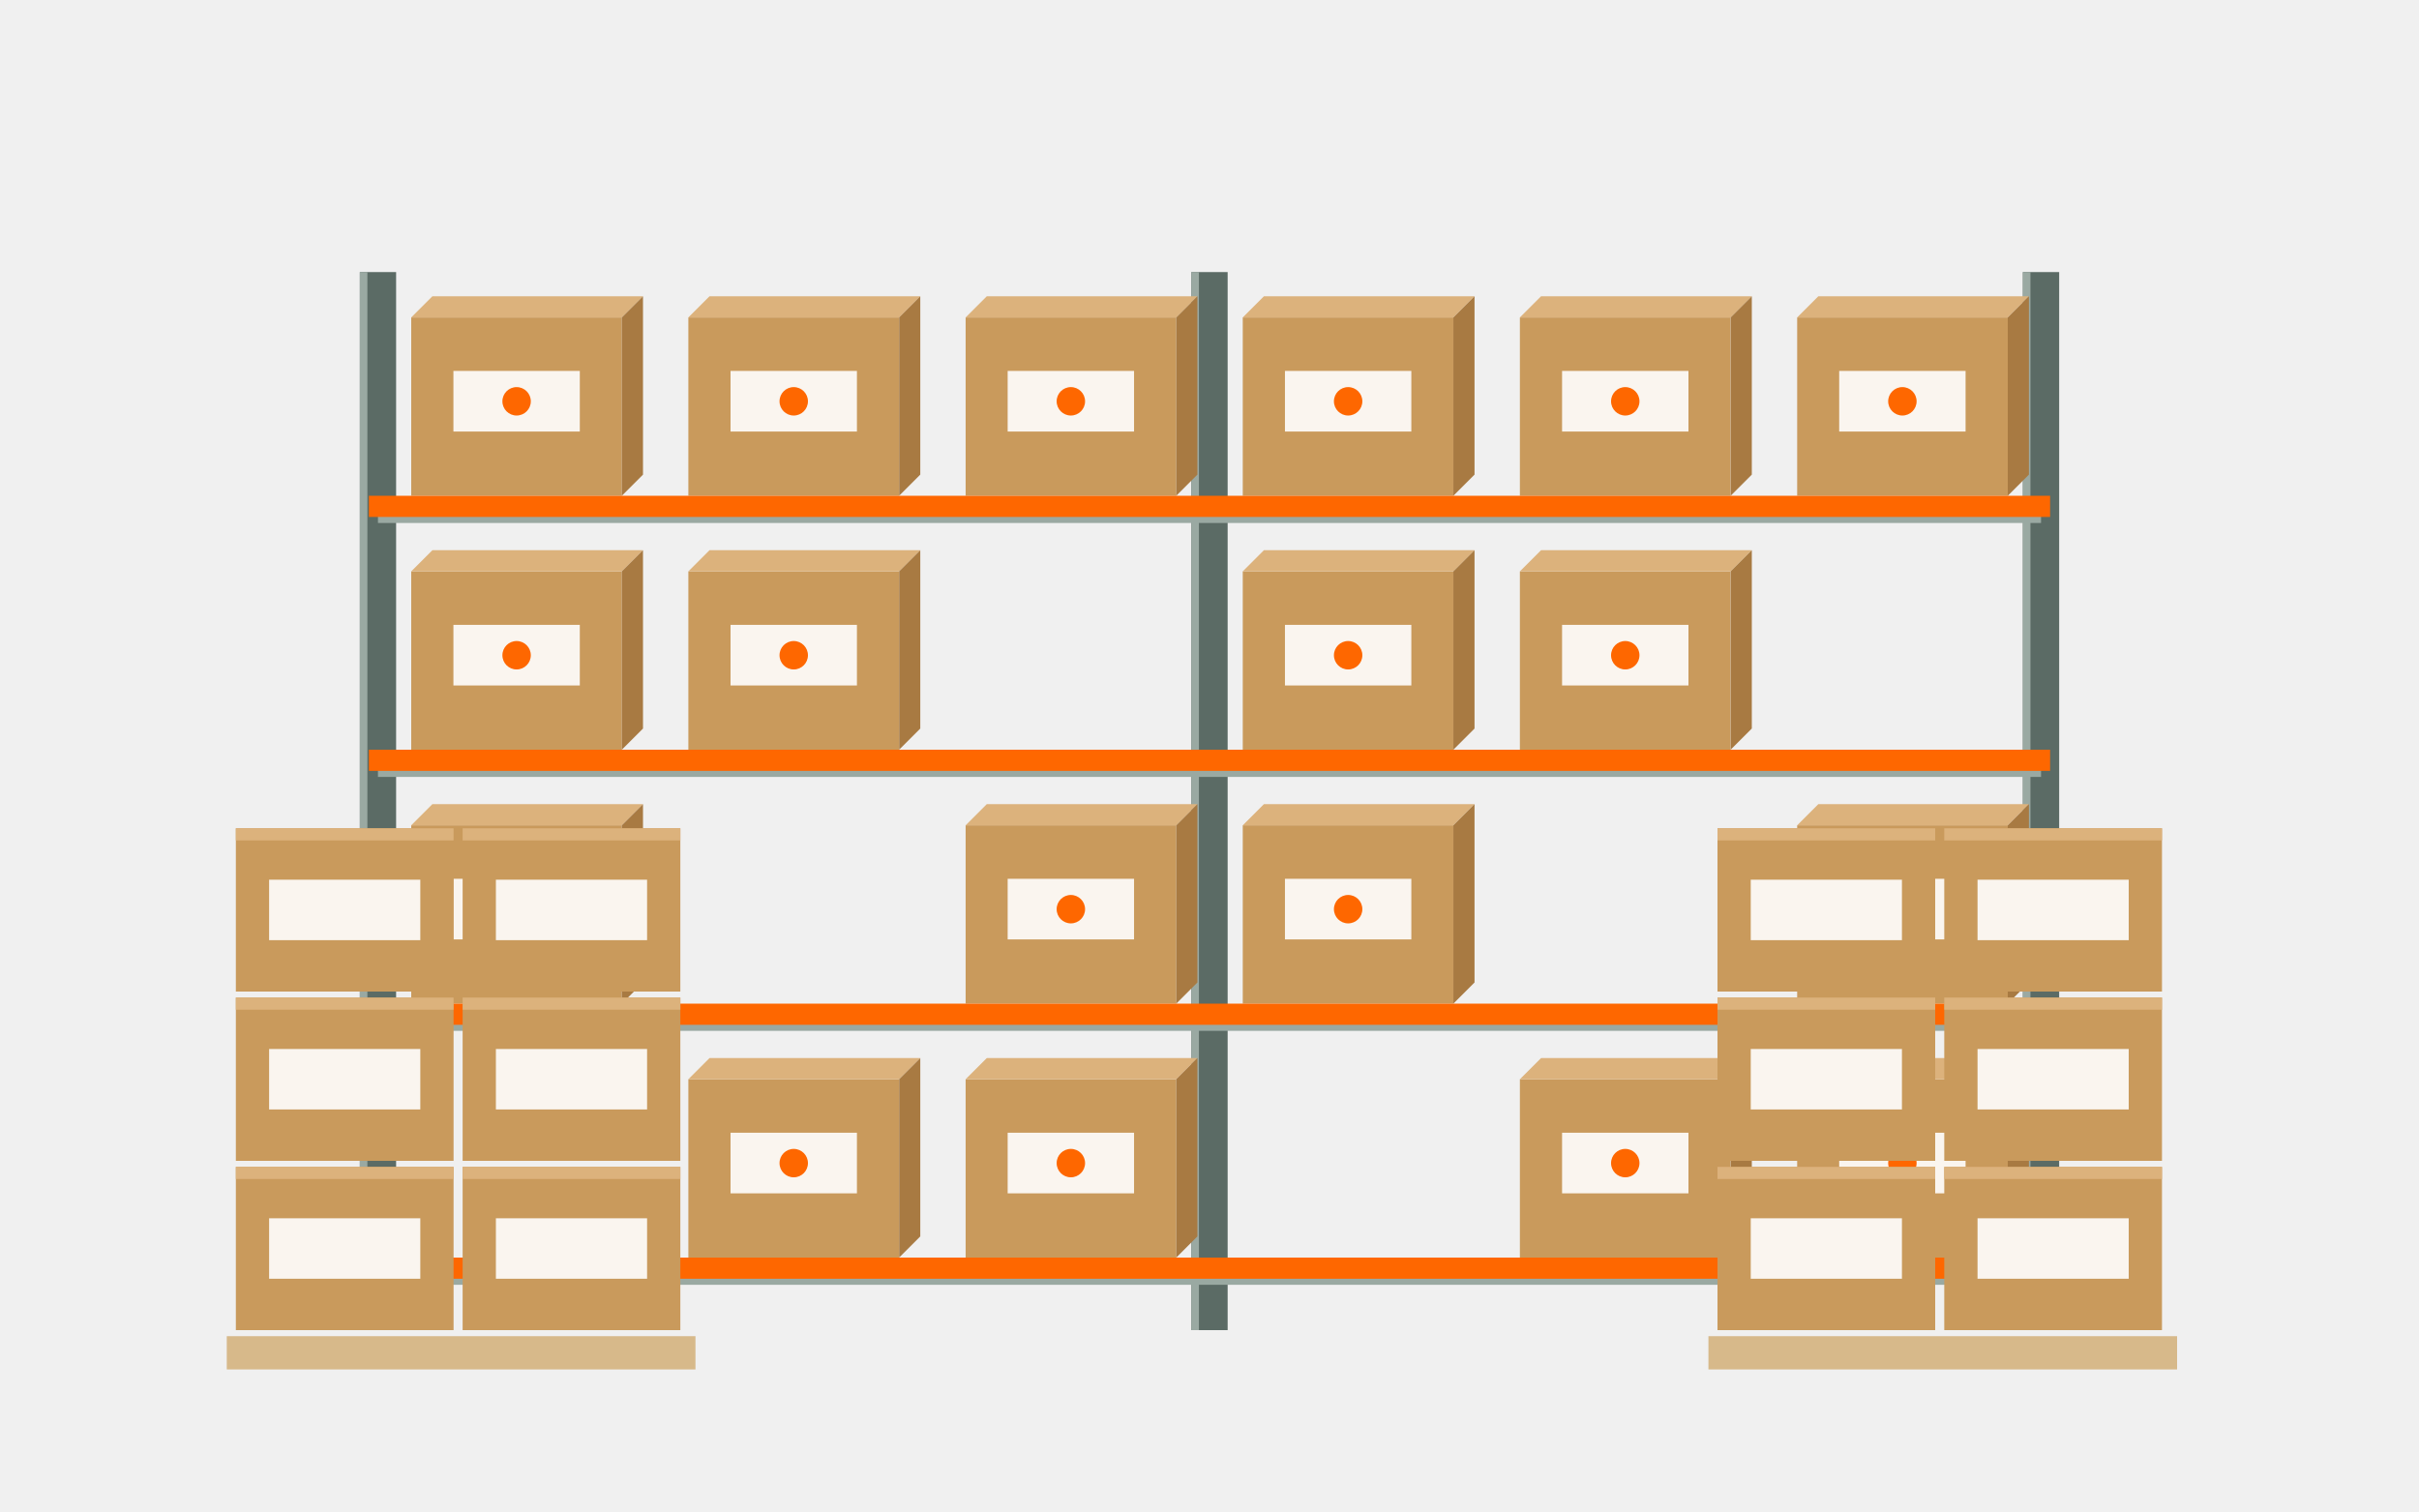
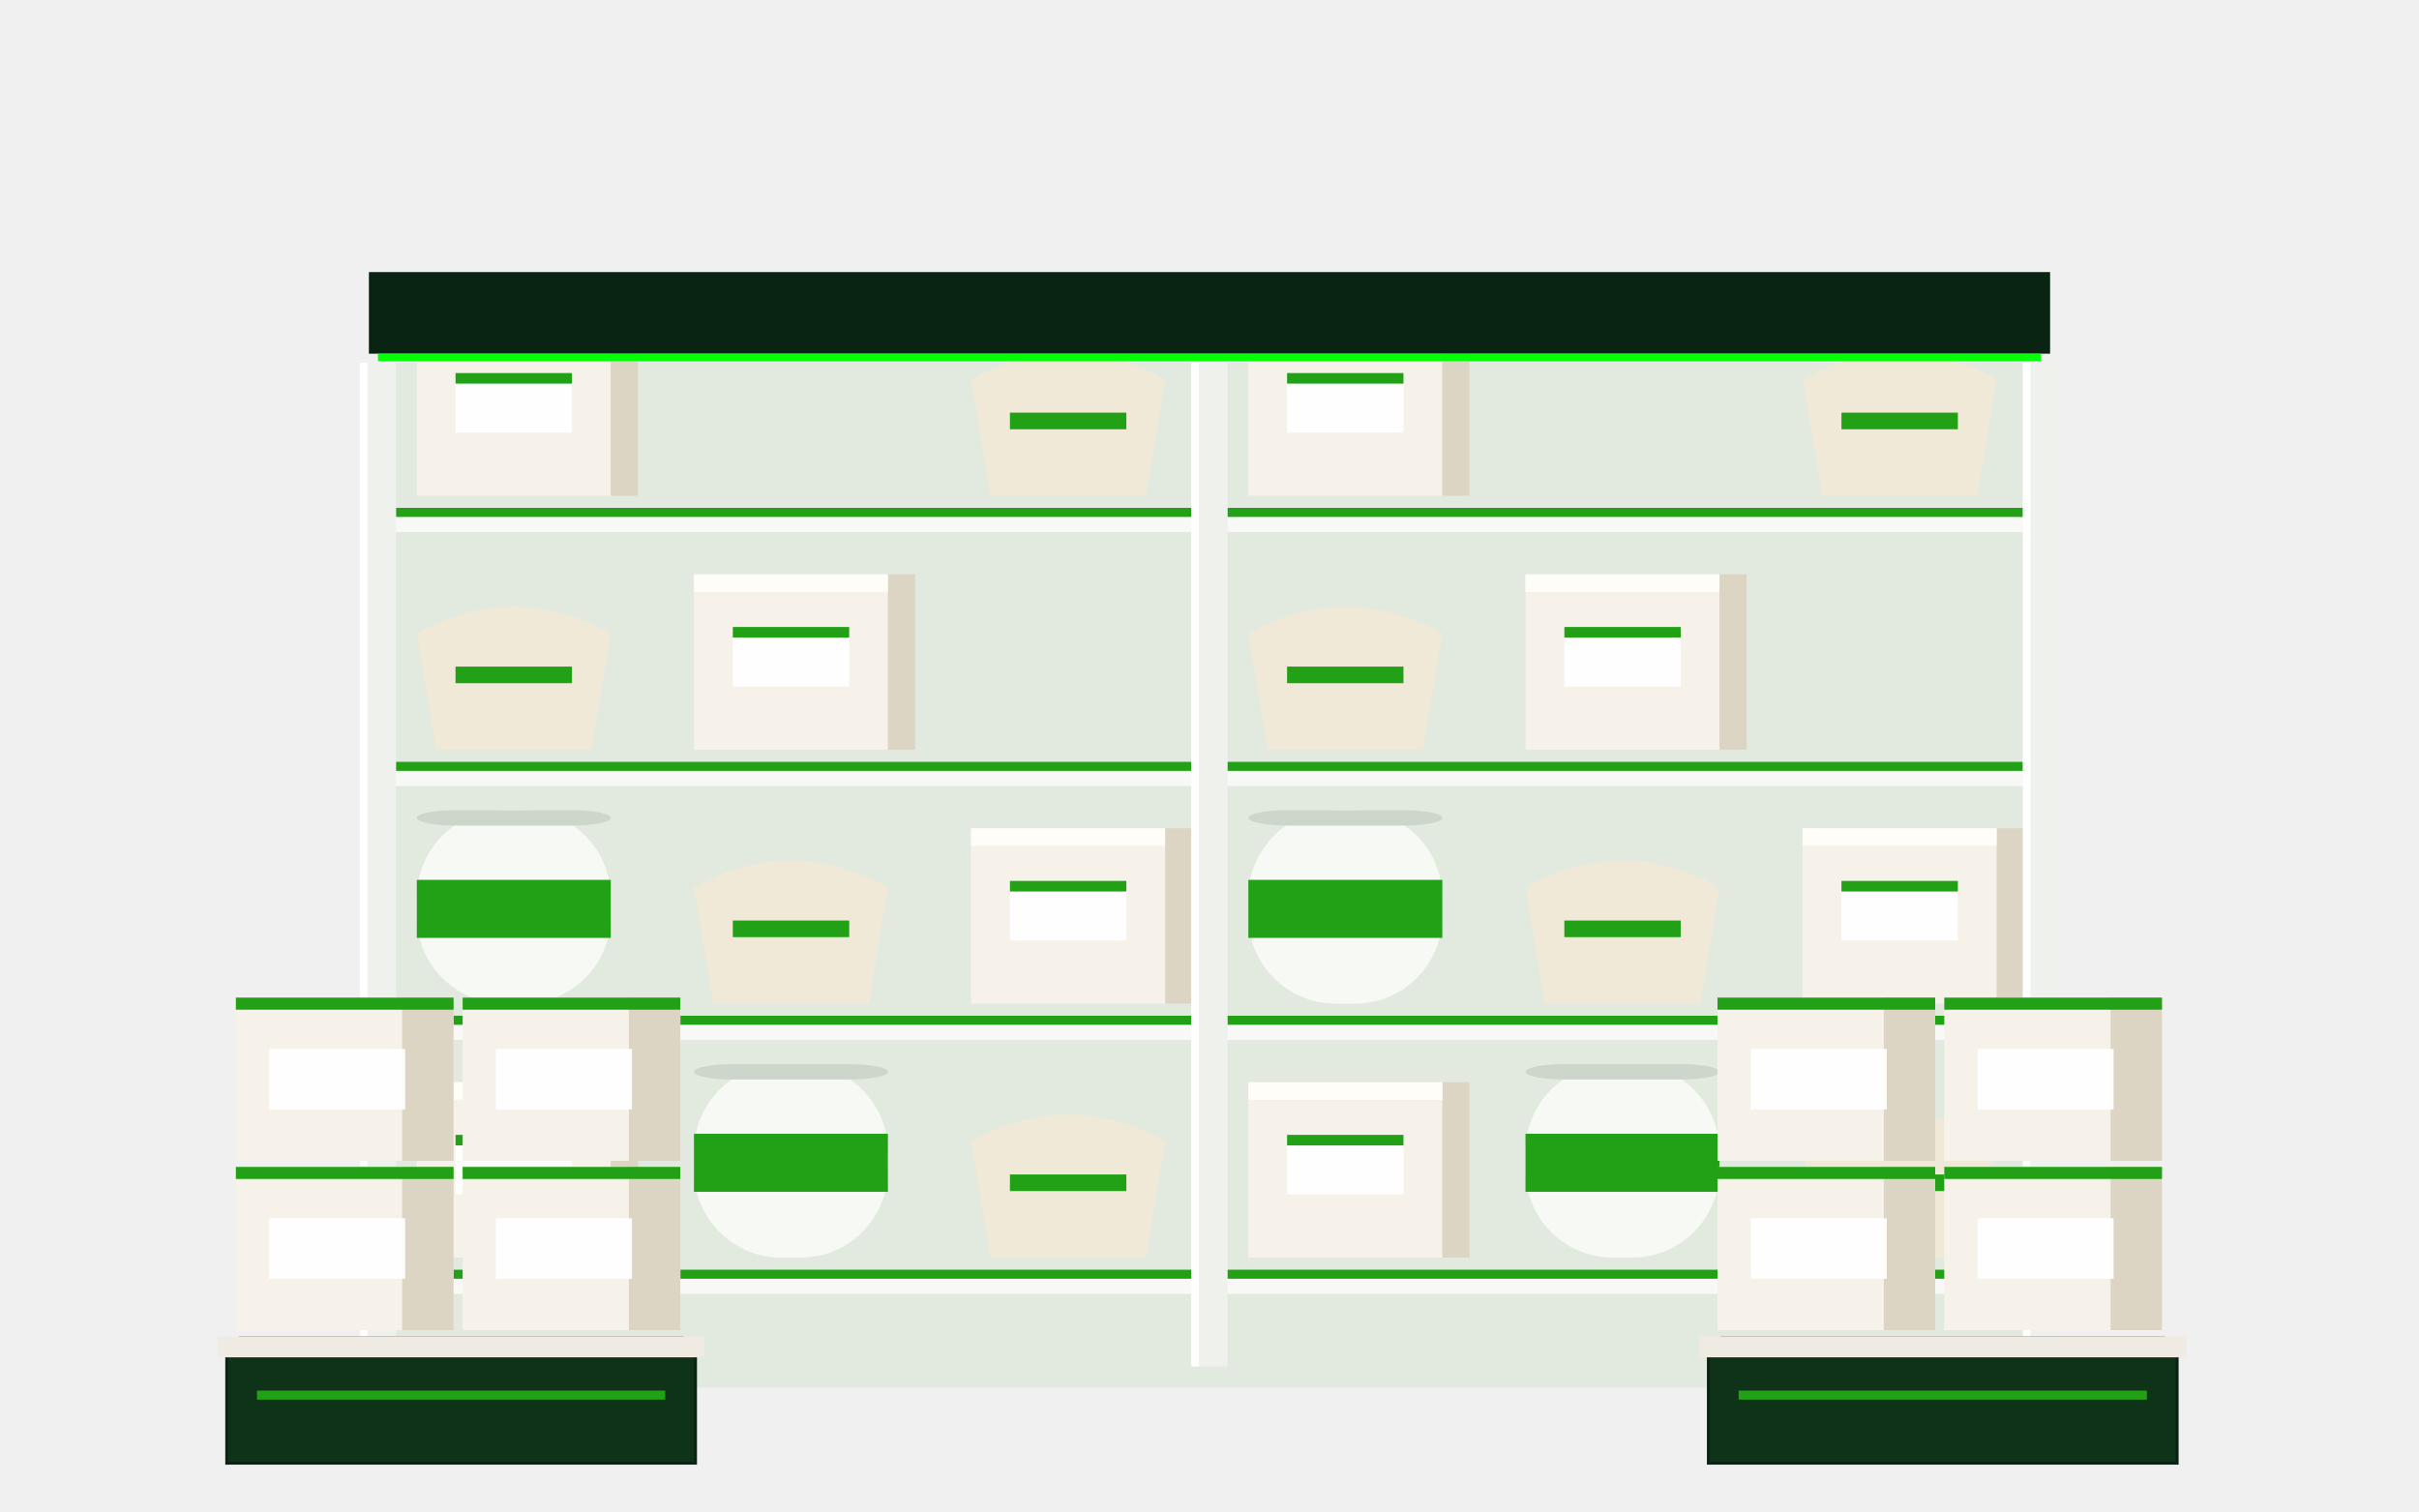
<svg xmlns="http://www.w3.org/2000/svg" viewBox="0 0 1600 1000" role="img" aria-label="Placeholder">
-   <rect x="238" y="180" width="24" height="700" fill="#5b6b65" />
-   <rect x="238" y="180" width="5" height="700" fill="#9aa9a2" />
-   <rect x="788" y="180" width="24" height="700" fill="#5b6b65" />
-   <rect x="788" y="180" width="5" height="700" fill="#9aa9a2" />
-   <rect x="1338" y="180" width="24" height="700" fill="#5b6b65" />
-   <rect x="1338" y="180" width="5" height="700" fill="#9aa9a2" />
-   <rect x="272" y="210" width="139.3" height="118" fill="#c99a5c" />
-   <polygon points="272,210 286,196 425.3,196 411.3,210" fill="#dcb27c" />
-   <polygon points="411.3,210 425.3,196 425.3,314 411.3,328" fill="#a87a42" />
-   <rect x="299.9" y="245.4" width="83.6" height="40.1" fill="#ffffff" opacity="0.9" />
-   <circle cx="341.7" cy="265.5" r="9.4" fill="#fe6700" />
-   <rect x="455.3" y="210" width="139.3" height="118" fill="#c99a5c" />
-   <polygon points="455.3,210 469.3,196 608.7,196 594.7,210" fill="#dcb27c" />
-   <polygon points="594.7,210 608.7,196 608.7,314 594.7,328" fill="#a87a42" />
-   <rect x="483.2" y="245.4" width="83.6" height="40.1" fill="#ffffff" opacity="0.9" />
-   <circle cx="525" cy="265.5" r="9.4" fill="#fe6700" />
-   <rect x="638.7" y="210" width="139.3" height="118" fill="#c99a5c" />
-   <polygon points="638.7,210 652.7,196 792,196 778,210" fill="#dcb27c" />
-   <polygon points="778,210 792,196 792,314 778,328" fill="#a87a42" />
-   <rect x="666.5" y="245.4" width="83.6" height="40.1" fill="#ffffff" opacity="0.9" />
-   <circle cx="708.3" cy="265.5" r="9.4" fill="#fe6700" />
-   <rect x="822" y="210" width="139.3" height="118" fill="#c99a5c" />
-   <polygon points="822,210 836,196 975.3,196 961.3,210" fill="#dcb27c" />
-   <polygon points="961.3,210 975.3,196 975.3,314 961.3,328" fill="#a87a42" />
-   <rect x="849.9" y="245.4" width="83.6" height="40.1" fill="#ffffff" opacity="0.9" />
-   <circle cx="891.7" cy="265.5" r="9.4" fill="#fe6700" />
-   <rect x="1005.3" y="210" width="139.3" height="118" fill="#c99a5c" />
-   <polygon points="1005.3,210 1019.3,196 1158.7,196 1144.7,210" fill="#dcb27c" />
-   <polygon points="1144.7,210 1158.7,196 1158.7,314 1144.7,328" fill="#a87a42" />
-   <rect x="1033.2" y="245.4" width="83.6" height="40.1" fill="#ffffff" opacity="0.9" />
-   <circle cx="1075" cy="265.5" r="9.4" fill="#fe6700" />
-   <rect x="1188.7" y="210" width="139.3" height="118" fill="#c99a5c" />
-   <polygon points="1188.7,210 1202.7,196 1342,196 1328,210" fill="#dcb27c" />
-   <polygon points="1328,210 1342,196 1342,314 1328,328" fill="#a87a42" />
-   <rect x="1216.5" y="245.4" width="83.6" height="40.1" fill="#ffffff" opacity="0.9" />
-   <circle cx="1258.3" cy="265.5" r="9.4" fill="#fe6700" />
-   <rect x="272" y="378" width="139.3" height="118" fill="#c99a5c" />
-   <polygon points="272,378 286,364 425.3,364 411.3,378" fill="#dcb27c" />
-   <polygon points="411.3,378 425.3,364 425.3,482 411.3,496" fill="#a87a42" />
-   <rect x="299.9" y="413.4" width="83.6" height="40.1" fill="#ffffff" opacity="0.9" />
-   <circle cx="341.7" cy="433.5" r="9.4" fill="#fe6700" />
-   <rect x="455.3" y="378" width="139.3" height="118" fill="#c99a5c" />
-   <polygon points="455.3,378 469.3,364 608.7,364 594.7,378" fill="#dcb27c" />
-   <polygon points="594.7,378 608.7,364 608.7,482 594.7,496" fill="#a87a42" />
-   <rect x="483.2" y="413.4" width="83.6" height="40.1" fill="#ffffff" opacity="0.9" />
-   <circle cx="525" cy="433.5" r="9.4" fill="#fe6700" />
-   <rect x="822" y="378" width="139.3" height="118" fill="#c99a5c" />
-   <polygon points="822,378 836,364 975.3,364 961.3,378" fill="#dcb27c" />
-   <polygon points="961.3,378 975.3,364 975.3,482 961.3,496" fill="#a87a42" />
-   <rect x="849.9" y="413.4" width="83.6" height="40.1" fill="#ffffff" opacity="0.9" />
-   <circle cx="891.7" cy="433.5" r="9.4" fill="#fe6700" />
-   <rect x="1005.3" y="378" width="139.3" height="118" fill="#c99a5c" />
-   <polygon points="1005.3,378 1019.3,364 1158.7,364 1144.7,378" fill="#dcb27c" />
-   <polygon points="1144.7,378 1158.7,364 1158.7,482 1144.7,496" fill="#a87a42" />
-   <rect x="1033.2" y="413.4" width="83.6" height="40.1" fill="#ffffff" opacity="0.9" />
-   <circle cx="1075" cy="433.5" r="9.4" fill="#fe6700" />
-   <rect x="272" y="546" width="139.3" height="118" fill="#c99a5c" />
-   <polygon points="272,546 286,532 425.3,532 411.3,546" fill="#dcb27c" />
-   <polygon points="411.3,546 425.3,532 425.3,650 411.3,664" fill="#a87a42" />
-   <rect x="299.9" y="581.4" width="83.6" height="40.1" fill="#ffffff" opacity="0.9" />
-   <circle cx="341.7" cy="601.5" r="9.4" fill="#fe6700" />
-   <rect x="638.7" y="546" width="139.3" height="118" fill="#c99a5c" />
-   <polygon points="638.7,546 652.7,532 792,532 778,546" fill="#dcb27c" />
-   <polygon points="778,546 792,532 792,650 778,664" fill="#a87a42" />
-   <rect x="666.5" y="581.4" width="83.6" height="40.1" fill="#ffffff" opacity="0.9" />
-   <circle cx="708.3" cy="601.5" r="9.4" fill="#fe6700" />
-   <rect x="822" y="546" width="139.3" height="118" fill="#c99a5c" />
-   <polygon points="822,546 836,532 975.3,532 961.3,546" fill="#dcb27c" />
-   <polygon points="961.3,546 975.3,532 975.3,650 961.3,664" fill="#a87a42" />
-   <rect x="849.9" y="581.4" width="83.6" height="40.1" fill="#ffffff" opacity="0.9" />
-   <circle cx="891.7" cy="601.5" r="9.4" fill="#fe6700" />
-   <rect x="1188.7" y="546" width="139.3" height="118" fill="#c99a5c" />
-   <polygon points="1188.7,546 1202.7,532 1342,532 1328,546" fill="#dcb27c" />
-   <polygon points="1328,546 1342,532 1342,650 1328,664" fill="#a87a42" />
-   <rect x="1216.5" y="581.4" width="83.6" height="40.1" fill="#ffffff" opacity="0.9" />
-   <circle cx="1258.3" cy="601.5" r="9.4" fill="#fe6700" />
-   <rect x="455.3" y="714" width="139.3" height="118" fill="#c99a5c" />
-   <polygon points="455.3,714 469.3,700 608.7,700 594.7,714" fill="#dcb27c" />
-   <polygon points="594.7,714 608.7,700 608.7,818 594.7,832" fill="#a87a42" />
-   <rect x="483.2" y="749.4" width="83.6" height="40.1" fill="#ffffff" opacity="0.9" />
-   <circle cx="525" cy="769.5" r="9.4" fill="#fe6700" />
-   <rect x="638.7" y="714" width="139.3" height="118" fill="#c99a5c" />
-   <polygon points="638.7,714 652.7,700 792,700 778,714" fill="#dcb27c" />
-   <polygon points="778,714 792,700 792,818 778,832" fill="#a87a42" />
-   <rect x="666.5" y="749.4" width="83.6" height="40.1" fill="#ffffff" opacity="0.9" />
-   <circle cx="708.3" cy="769.5" r="9.4" fill="#fe6700" />
-   <rect x="1005.3" y="714" width="139.3" height="118" fill="#c99a5c" />
-   <polygon points="1005.3,714 1019.3,700 1158.7,700 1144.7,714" fill="#dcb27c" />
-   <polygon points="1144.7,714 1158.7,700 1158.7,818 1144.7,832" fill="#a87a42" />
-   <rect x="1033.2" y="749.4" width="83.6" height="40.1" fill="#ffffff" opacity="0.9" />
-   <circle cx="1075" cy="769.5" r="9.4" fill="#fe6700" />
-   <rect x="1188.7" y="714" width="139.3" height="118" fill="#c99a5c" />
-   <polygon points="1188.7,714 1202.7,700 1342,700 1328,714" fill="#dcb27c" />
-   <polygon points="1328,714 1342,700 1342,818 1328,832" fill="#a87a42" />
-   <rect x="1216.5" y="749.4" width="83.6" height="40.1" fill="#ffffff" opacity="0.9" />
-   <circle cx="1258.3" cy="769.5" r="9.4" fill="#fe6700" />
-   <rect x="250" y="334" width="1100" height="12" fill="#9aa9a2" />
-   <rect x="244" y="328" width="1112" height="14" fill="#fe6700" />
-   <rect x="250" y="502" width="1100" height="12" fill="#9aa9a2" />
-   <rect x="244" y="496" width="1112" height="14" fill="#fe6700" />
-   <rect x="250" y="670" width="1100" height="12" fill="#9aa9a2" />
-   <rect x="244" y="664" width="1112" height="14" fill="#fe6700" />
-   <rect x="250" y="838" width="1100" height="12" fill="#9aa9a2" />
-   <rect x="244" y="832" width="1112" height="14" fill="#fe6700" />
-   <rect x="150" y="884" width="310" height="22" fill="#d7b98a" />
-   <rect x="156" y="772" width="144" height="108" fill="#c99a5c" />
-   <rect x="178" y="806" width="100" height="40" fill="#ffffff" opacity="0.9" />
-   <rect x="156" y="772" width="144" height="8" fill="#dcb27c" />
-   <rect x="306" y="772" width="144" height="108" fill="#c99a5c" />
-   <rect x="328" y="806" width="100" height="40" fill="#ffffff" opacity="0.9" />
-   <rect x="306" y="772" width="144" height="8" fill="#dcb27c" />
-   <rect x="156" y="660" width="144" height="108" fill="#c99a5c" />
-   <rect x="178" y="694" width="100" height="40" fill="#ffffff" opacity="0.9" />
-   <rect x="156" y="660" width="144" height="8" fill="#dcb27c" />
-   <rect x="306" y="660" width="144" height="108" fill="#c99a5c" />
-   <rect x="328" y="694" width="100" height="40" fill="#ffffff" opacity="0.9" />
-   <rect x="306" y="660" width="144" height="8" fill="#dcb27c" />
-   <rect x="156" y="548" width="144" height="108" fill="#c99a5c" />
-   <rect x="178" y="582" width="100" height="40" fill="#ffffff" opacity="0.9" />
-   <rect x="156" y="548" width="144" height="8" fill="#dcb27c" />
-   <rect x="306" y="548" width="144" height="108" fill="#c99a5c" />
-   <rect x="328" y="582" width="100" height="40" fill="#ffffff" opacity="0.9" />
-   <rect x="306" y="548" width="144" height="8" fill="#dcb27c" />
-   <rect x="1130" y="884" width="310" height="22" fill="#d7b98a" />
-   <rect x="1136" y="772" width="144" height="108" fill="#c99a5c" />
-   <rect x="1158" y="806" width="100" height="40" fill="#ffffff" opacity="0.9" />
-   <rect x="1136" y="772" width="144" height="8" fill="#dcb27c" />
-   <rect x="1286" y="772" width="144" height="108" fill="#c99a5c" />
-   <rect x="1308" y="806" width="100" height="40" fill="#ffffff" opacity="0.9" />
-   <rect x="1286" y="772" width="144" height="8" fill="#dcb27c" />
-   <rect x="1136" y="660" width="144" height="108" fill="#c99a5c" />
-   <rect x="1158" y="694" width="100" height="40" fill="#ffffff" opacity="0.9" />
-   <rect x="1136" y="660" width="144" height="8" fill="#dcb27c" />
-   <rect x="1286" y="660" width="144" height="108" fill="#c99a5c" />
-   <rect x="1308" y="694" width="100" height="40" fill="#ffffff" opacity="0.9" />
-   <rect x="1286" y="660" width="144" height="8" fill="#dcb27c" />
-   <rect x="1136" y="548" width="144" height="108" fill="#c99a5c" />
-   <rect x="1158" y="582" width="100" height="40" fill="#ffffff" opacity="0.9" />
-   <rect x="1136" y="548" width="144" height="8" fill="#dcb27c" />
-   <rect x="1286" y="548" width="144" height="108" fill="#c99a5c" />
-   <rect x="1308" y="582" width="100" height="40" fill="#ffffff" opacity="0.9" />
-   <rect x="1286" y="548" width="144" height="8" fill="#dcb27c" />
+   <rect x="250" y="240" width="1100" height="678" fill="#e2eadf" />
+   <rect x="275.7" y="716" width="128.3" height="116" fill="#f6f2ea" />
+   <rect x="404" y="716" width="18" height="116" fill="#ddd5c4" />
+   <rect x="275.7" y="716" width="128.3" height="11.6" fill="#fffdf8" />
+   <rect x="301.3" y="750.8" width="77" height="39.4" fill="#ffffff" opacity="0.95" />
+   <rect x="301.3" y="750.8" width="77" height="7" fill="#22a116" />
+   <rect x="459" y="704" width="128.3" height="128" rx="57.8" fill="#f7f9f4" />
+   <rect x="459" y="750.1" width="128.3" height="38.4" fill="#22a116" />
+   <rect x="459" y="704" width="128.3" height="10.2" rx="25.7" fill="#cdd6ca" />
+   <path d="M 655.2 832 L 642.3 755 Q 706.5 719.8 770.7 755 L 757.8 832 Z" fill="#f1e9d8" />
+   <rect x="668" y="777" width="77" height="11" fill="#22a116" />
+   <rect x="825.7" y="716" width="128.3" height="116" fill="#f6f2ea" />
+   <rect x="954" y="716" width="18" height="116" fill="#ddd5c4" />
+   <rect x="825.7" y="716" width="128.3" height="11.6" fill="#fffdf8" />
+   <rect x="851.3" y="750.8" width="77" height="39.4" fill="#ffffff" opacity="0.95" />
+   <rect x="851.3" y="750.8" width="77" height="7" fill="#22a116" />
+   <rect x="1009" y="704" width="128.3" height="128" rx="57.8" fill="#f7f9f4" />
+   <rect x="1009" y="750.1" width="128.3" height="38.4" fill="#22a116" />
+   <rect x="1009" y="704" width="128.3" height="10.2" rx="25.7" fill="#cdd6ca" />
+   <path d="M 1205.2 832 L 1192.3 755 Q 1256.5 719.8 1320.7 755 L 1307.8 832 Z" fill="#f1e9d8" />
+   <rect x="1218" y="777" width="77" height="11" fill="#22a116" />
+   <rect x="275.7" y="536" width="128.3" height="128" rx="57.8" fill="#f7f9f4" />
+   <rect x="275.7" y="582.1" width="128.3" height="38.4" fill="#22a116" />
+   <rect x="275.7" y="536" width="128.3" height="10.2" rx="25.7" fill="#cdd6ca" />
+   <path d="M 471.8 664 L 459 587 Q 523.2 551.8 587.3 587 L 574.5 664 Z" fill="#f1e9d8" />
+   <rect x="484.7" y="609" width="77" height="11" fill="#22a116" />
+   <rect x="642.3" y="548" width="128.3" height="116" fill="#f6f2ea" />
+   <rect x="770.7" y="548" width="18" height="116" fill="#ddd5c4" />
+   <rect x="642.3" y="548" width="128.3" height="11.6" fill="#fffdf8" />
+   <rect x="668" y="582.8" width="77" height="39.4" fill="#ffffff" opacity="0.95" />
+   <rect x="668" y="582.8" width="77" height="7" fill="#22a116" />
+   <rect x="825.7" y="536" width="128.3" height="128" rx="57.8" fill="#f7f9f4" />
+   <rect x="825.7" y="582.1" width="128.3" height="38.4" fill="#22a116" />
+   <rect x="825.7" y="536" width="128.3" height="10.2" rx="25.7" fill="#cdd6ca" />
+   <path d="M 1021.8 664 L 1009 587 Q 1073.2 551.8 1137.3 587 L 1124.5 664 Z" fill="#f1e9d8" />
+   <rect x="1034.7" y="609" width="77" height="11" fill="#22a116" />
+   <rect x="1192.3" y="548" width="128.3" height="116" fill="#f6f2ea" />
+   <rect x="1320.7" y="548" width="18" height="116" fill="#ddd5c4" />
+   <rect x="1192.3" y="548" width="128.3" height="11.6" fill="#fffdf8" />
+   <rect x="1218" y="582.8" width="77" height="39.4" fill="#ffffff" opacity="0.95" />
+   <rect x="1218" y="582.8" width="77" height="7" fill="#22a116" />
+   <path d="M 288.5 496 L 275.7 419 Q 339.8 383.8 404 419 L 391.2 496 Z" fill="#f1e9d8" />
+   <rect x="301.3" y="441" width="77" height="11" fill="#22a116" />
+   <rect x="459" y="380" width="128.3" height="116" fill="#f6f2ea" />
+   <rect x="587.3" y="380" width="18" height="116" fill="#ddd5c4" />
+   <rect x="459" y="380" width="128.3" height="11.6" fill="#fffdf8" />
+   <rect x="484.7" y="414.8" width="77" height="39.4" fill="#ffffff" opacity="0.95" />
+   <rect x="484.7" y="414.8" width="77" height="7" fill="#22a116" />
+   <path d="M 838.5 496 L 825.7 419 Q 889.8 383.8 954 419 L 941.2 496 Z" fill="#f1e9d8" />
+   <rect x="851.3" y="441" width="77" height="11" fill="#22a116" />
+   <rect x="1009" y="380" width="128.3" height="116" fill="#f6f2ea" />
+   <rect x="1137.3" y="380" width="18" height="116" fill="#ddd5c4" />
+   <rect x="1009" y="380" width="128.3" height="11.6" fill="#fffdf8" />
+   <rect x="1034.7" y="414.8" width="77" height="39.4" fill="#ffffff" opacity="0.95" />
+   <rect x="1034.7" y="414.8" width="77" height="7" fill="#22a116" />
+   <rect x="275.7" y="212" width="128.3" height="116" fill="#f6f2ea" />
+   <rect x="404" y="212" width="18" height="116" fill="#ddd5c4" />
+   <rect x="275.7" y="212" width="128.3" height="11.6" fill="#fffdf8" />
+   <rect x="301.3" y="246.8" width="77" height="39.4" fill="#ffffff" opacity="0.95" />
+   <rect x="301.3" y="246.8" width="77" height="7" fill="#22a116" />
+   <path d="M 655.2 328 L 642.3 251 Q 706.5 215.8 770.7 251 L 757.8 328 Z" fill="#f1e9d8" />
+   <rect x="668" y="273" width="77" height="11" fill="#22a116" />
+   <rect x="825.7" y="212" width="128.3" height="116" fill="#f6f2ea" />
+   <rect x="954" y="212" width="18" height="116" fill="#ddd5c4" />
+   <rect x="825.7" y="212" width="128.3" height="11.6" fill="#fffdf8" />
+   <rect x="851.3" y="246.8" width="77" height="39.4" fill="#ffffff" opacity="0.95" />
+   <rect x="851.3" y="246.8" width="77" height="7" fill="#22a116" />
+   <path d="M 1205.2 328 L 1192.3 251 Q 1256.5 215.8 1320.7 251 L 1307.8 328 Z" fill="#f1e9d8" />
+   <rect x="1218" y="273" width="77" height="11" fill="#22a116" />
+   <rect x="250" y="840" width="1100" height="16" fill="#f8f9f6" />
+   <rect x="250" y="840" width="1100" height="6" fill="#22a116" />
+   <rect x="250" y="672" width="1100" height="16" fill="#f8f9f6" />
+   <rect x="250" y="672" width="1100" height="6" fill="#22a116" />
+   <rect x="250" y="504" width="1100" height="16" fill="#f8f9f6" />
+   <rect x="250" y="504" width="1100" height="6" fill="#22a116" />
+   <rect x="250" y="336" width="1100" height="16" fill="#f8f9f6" />
+   <rect x="250" y="336" width="1100" height="6" fill="#22a116" />
+   <rect x="238" y="240" width="24" height="664" fill="#eef1ec" />
+   <rect x="238" y="240" width="5" height="664" fill="#ffffff" />
+   <rect x="788" y="240" width="24" height="664" fill="#eef1ec" />
+   <rect x="788" y="240" width="5" height="664" fill="#ffffff" />
+   <rect x="1338" y="240" width="24" height="664" fill="#eef1ec" />
+   <rect x="1338" y="240" width="5" height="664" fill="#ffffff" />
+   <rect x="244" y="180" width="1112" height="54" fill="#0a2413" />
+   <rect x="250" y="234" width="1100" height="5" fill="#06fc07" />
+   <rect x="158" y="884" width="294" height="16" fill="#0a2413" />
+   <rect x="150" y="896" width="310" height="72" fill="#0f3319" />
+   <rect x="150" y="896" width="310" height="72" fill="none" stroke="#0a2413" stroke-width="2" />
+   <rect x="170" y="920" width="270" height="6" fill="#22a116" />
+   <rect x="144" y="884" width="322" height="14" fill="#efebe2" />
+   <rect x="156" y="772" width="144" height="108" fill="#f6f2ea" />
+   <rect x="266" y="772" width="34" height="108" fill="#ddd5c4" />
+   <rect x="178" y="806" width="90" height="40" fill="#ffffff" opacity="0.95" />
+   <rect x="156" y="772" width="144" height="8" fill="#22a116" />
+   <rect x="306" y="772" width="144" height="108" fill="#f6f2ea" />
+   <rect x="416" y="772" width="34" height="108" fill="#ddd5c4" />
+   <rect x="328" y="806" width="90" height="40" fill="#ffffff" opacity="0.95" />
+   <rect x="306" y="772" width="144" height="8" fill="#22a116" />
+   <rect x="156" y="660" width="144" height="108" fill="#f6f2ea" />
+   <rect x="266" y="660" width="34" height="108" fill="#ddd5c4" />
+   <rect x="178" y="694" width="90" height="40" fill="#ffffff" opacity="0.95" />
+   <rect x="156" y="660" width="144" height="8" fill="#22a116" />
+   <rect x="306" y="660" width="144" height="108" fill="#f6f2ea" />
+   <rect x="416" y="660" width="34" height="108" fill="#ddd5c4" />
+   <rect x="328" y="694" width="90" height="40" fill="#ffffff" opacity="0.95" />
+   <rect x="306" y="660" width="144" height="8" fill="#22a116" />
+   <rect x="1138" y="884" width="294" height="16" fill="#0a2413" />
+   <rect x="1130" y="896" width="310" height="72" fill="#0f3319" />
+   <rect x="1130" y="896" width="310" height="72" fill="none" stroke="#0a2413" stroke-width="2" />
+   <rect x="1150" y="920" width="270" height="6" fill="#22a116" />
+   <rect x="1124" y="884" width="322" height="14" fill="#efebe2" />
+   <rect x="1136" y="772" width="144" height="108" fill="#f6f2ea" />
+   <rect x="1246" y="772" width="34" height="108" fill="#ddd5c4" />
+   <rect x="1158" y="806" width="90" height="40" fill="#ffffff" opacity="0.95" />
+   <rect x="1136" y="772" width="144" height="8" fill="#22a116" />
+   <rect x="1286" y="772" width="144" height="108" fill="#f6f2ea" />
+   <rect x="1396" y="772" width="34" height="108" fill="#ddd5c4" />
+   <rect x="1308" y="806" width="90" height="40" fill="#ffffff" opacity="0.95" />
+   <rect x="1286" y="772" width="144" height="8" fill="#22a116" />
+   <rect x="1136" y="660" width="144" height="108" fill="#f6f2ea" />
+   <rect x="1246" y="660" width="34" height="108" fill="#ddd5c4" />
+   <rect x="1158" y="694" width="90" height="40" fill="#ffffff" opacity="0.95" />
+   <rect x="1136" y="660" width="144" height="8" fill="#22a116" />
+   <rect x="1286" y="660" width="144" height="108" fill="#f6f2ea" />
+   <rect x="1396" y="660" width="34" height="108" fill="#ddd5c4" />
+   <rect x="1308" y="694" width="90" height="40" fill="#ffffff" opacity="0.95" />
+   <rect x="1286" y="660" width="144" height="8" fill="#22a116" />
</svg>
